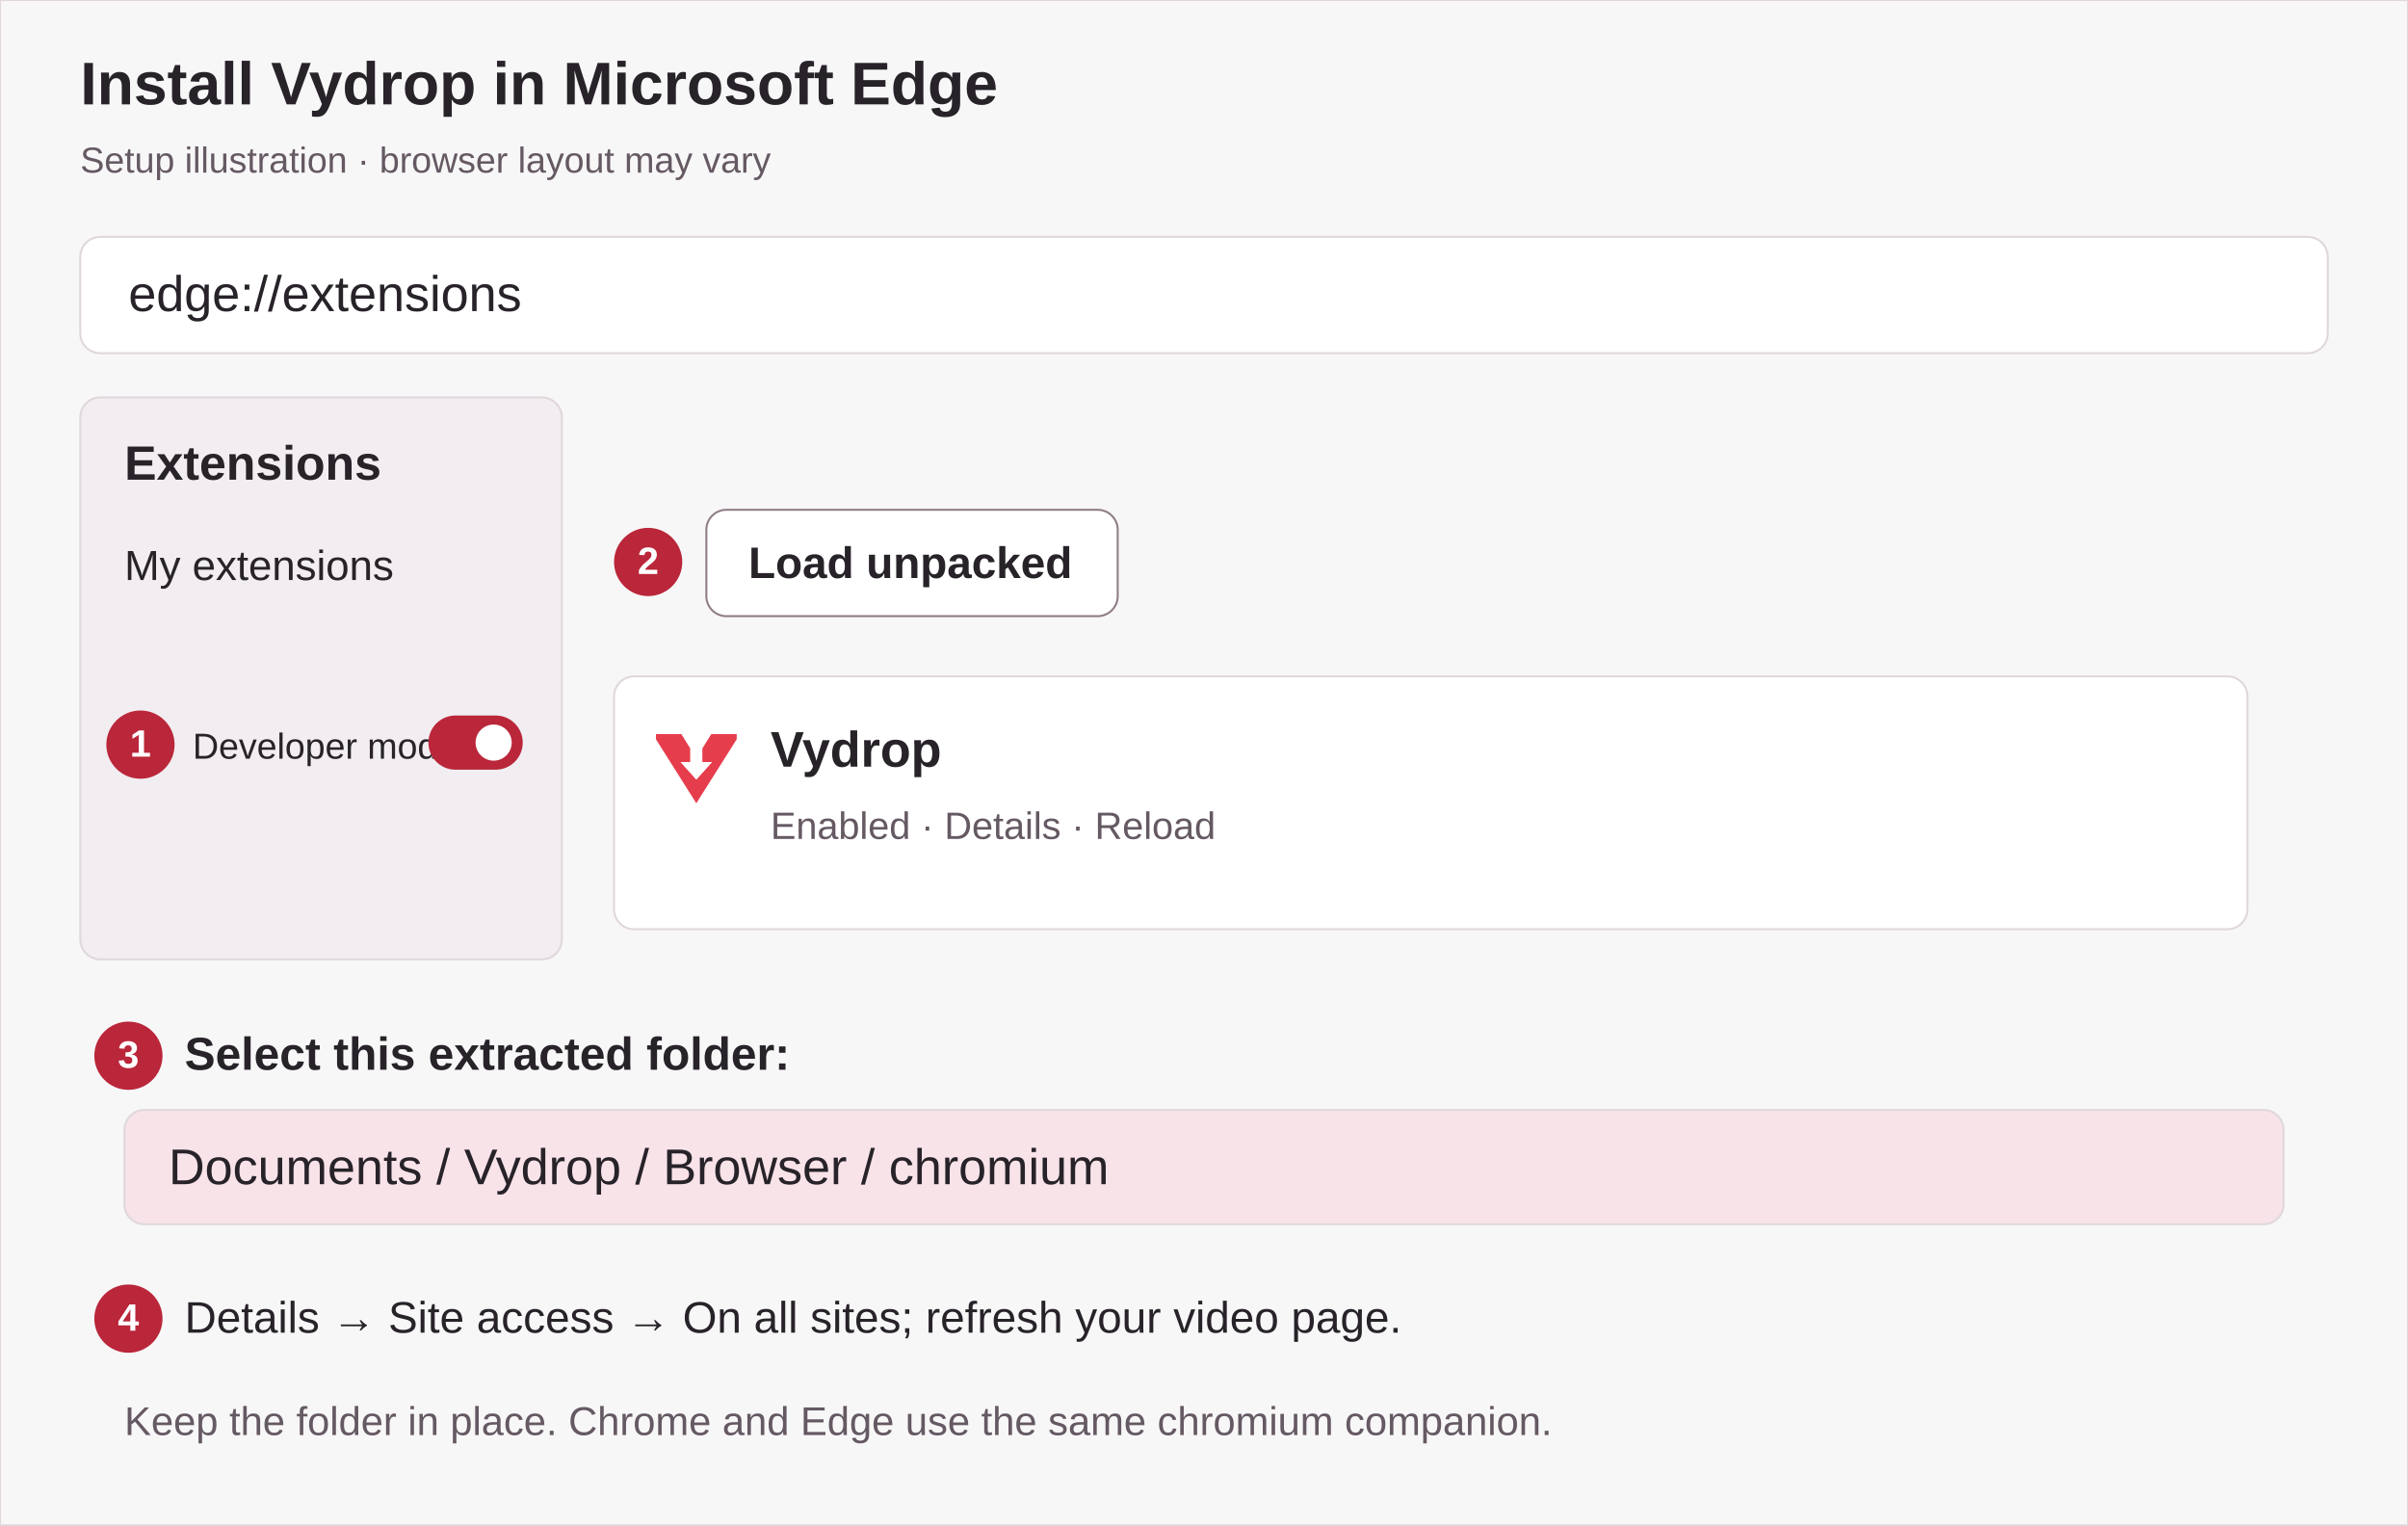
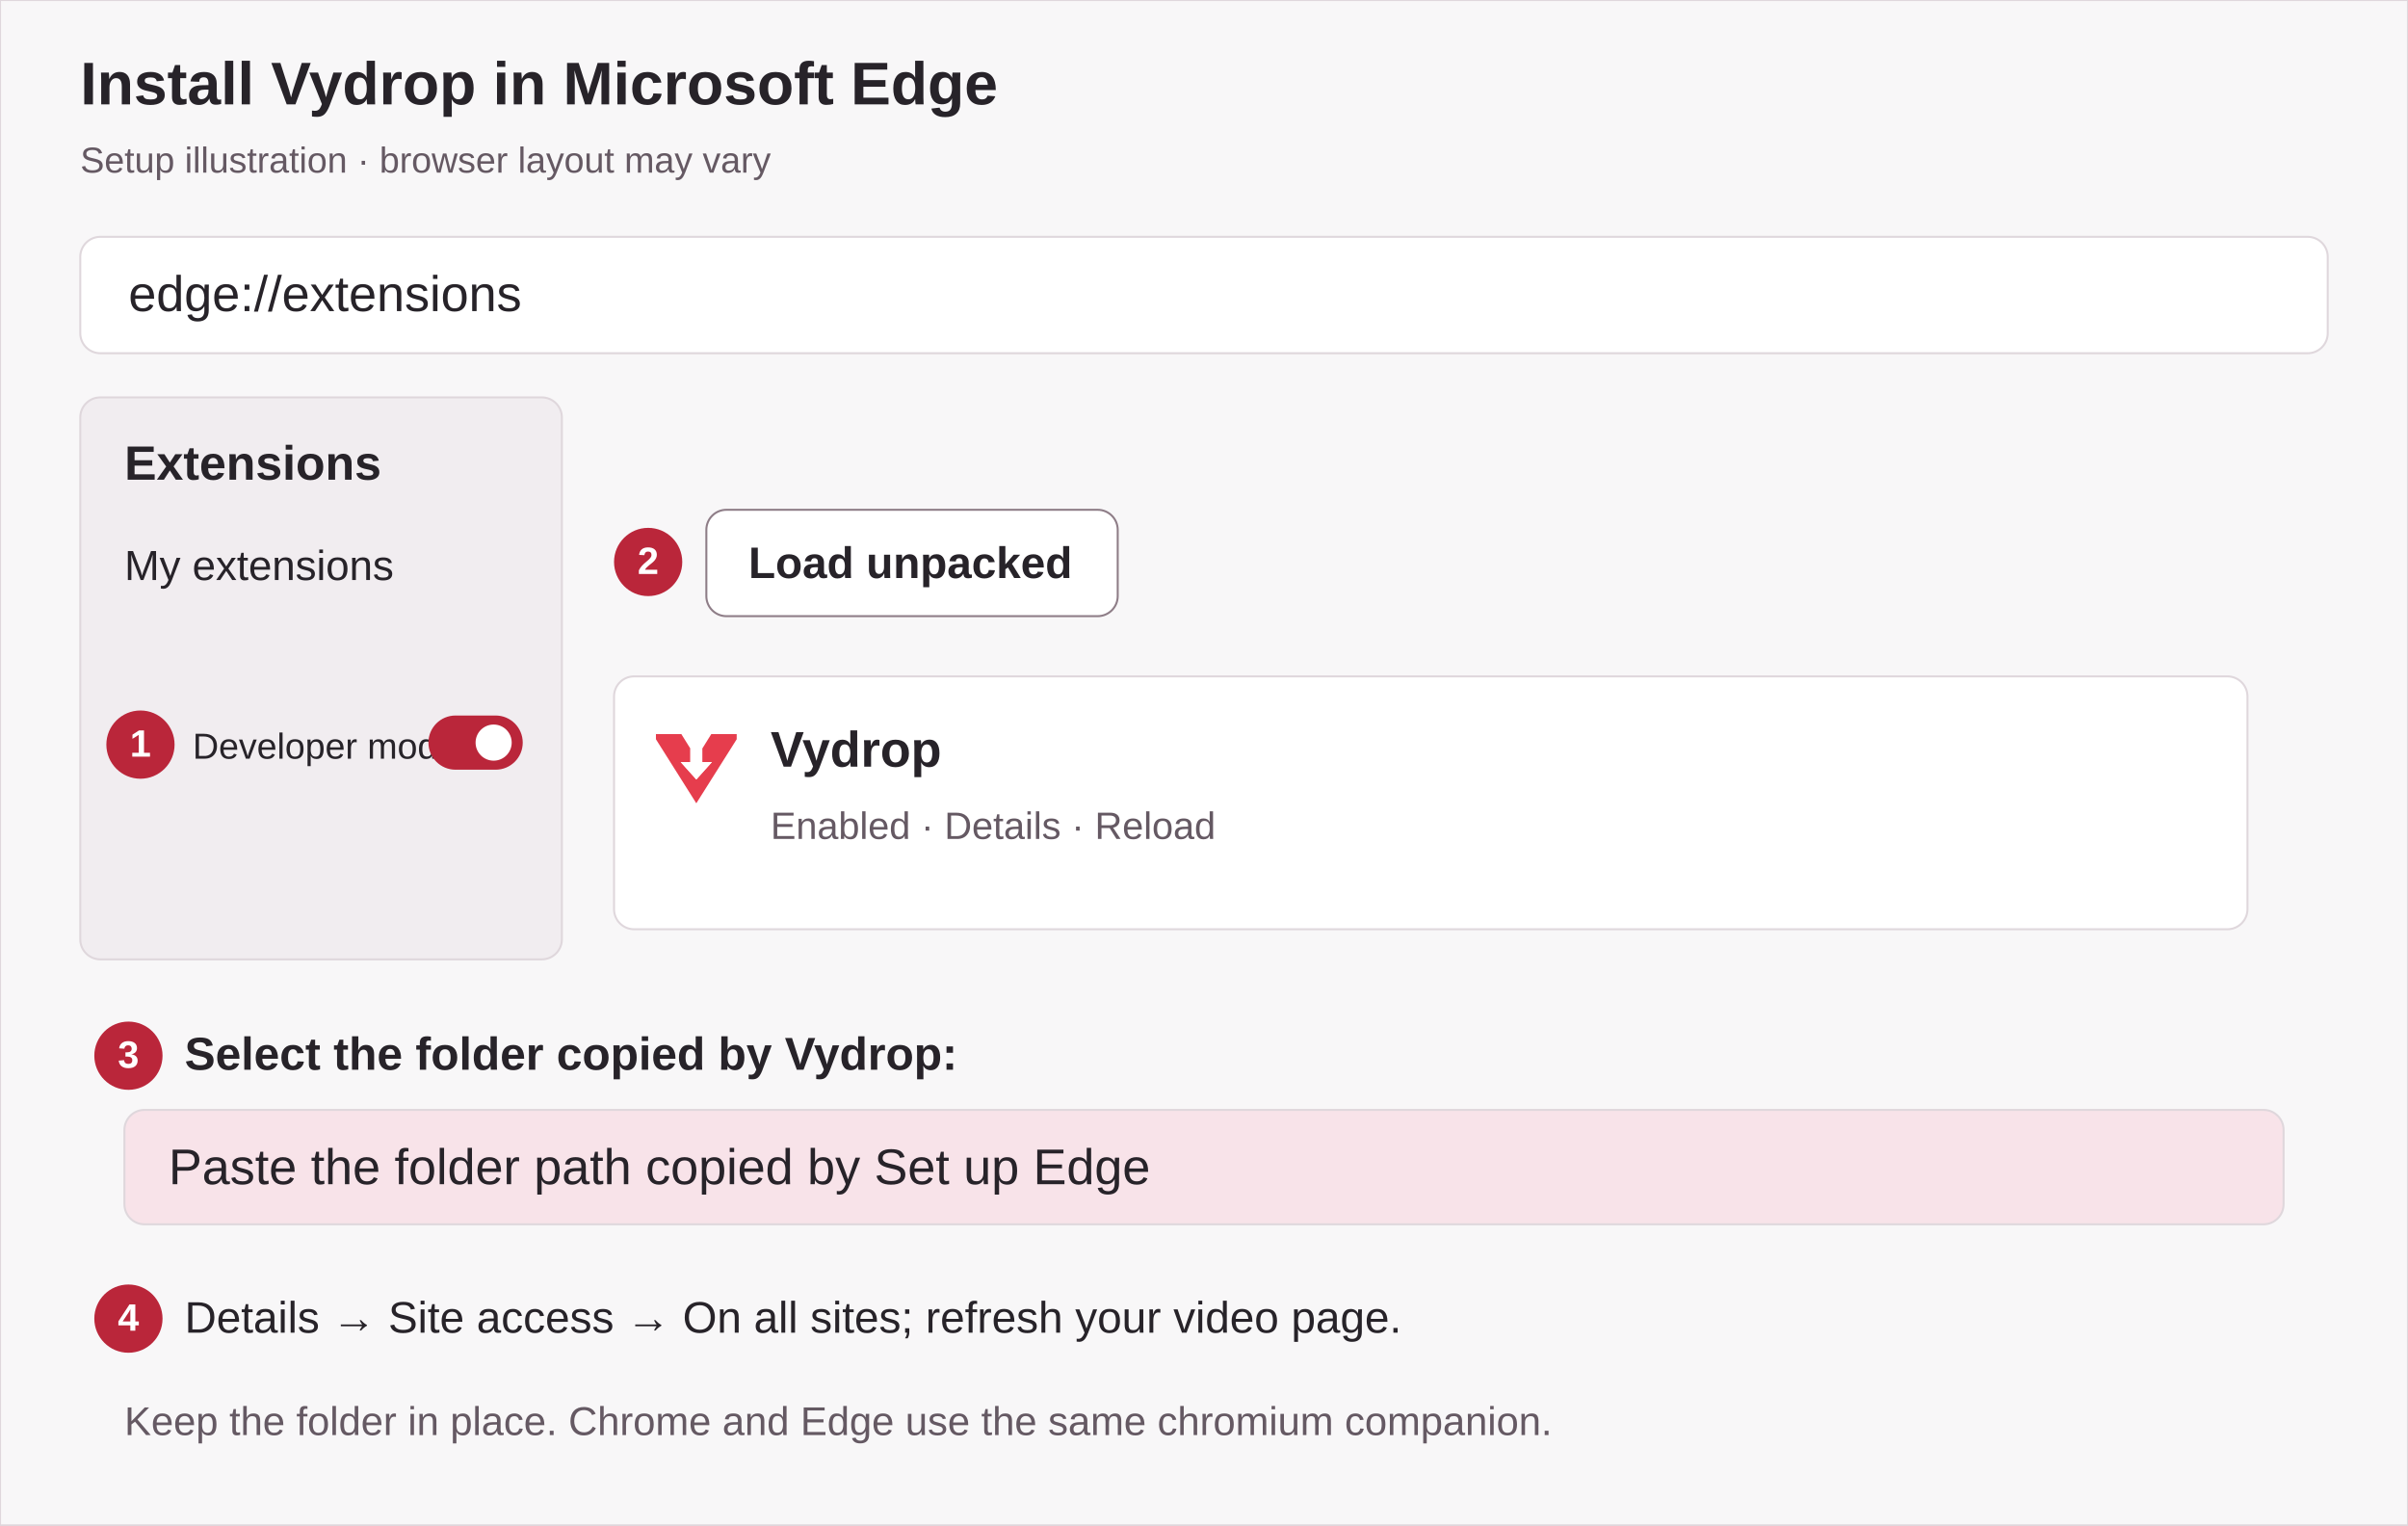
<svg xmlns="http://www.w3.org/2000/svg" width="1200" height="760" viewBox="0 0 1200 760" role="img" aria-labelledby="title desc">
  <g font-family="Segoe UI,Arial,sans-serif">
    <rect x="0" y="0" width="1200" height="760" rx="0" fill="#F8F7F8" stroke="#DFD7DC" />
    <text x="40" y="52" font-size="30" fill="#272329" font-weight="600" text-anchor="start">Install Vydrop in Microsoft Edge</text>
    <text x="40" y="86" font-size="18" fill="#655963" font-weight="400" text-anchor="start">Setup illustration · browser layout may vary</text>
    <rect x="40" y="118" width="1120" height="58" rx="10" fill="#FFFFFF" stroke="#DFD7DC" />
    <text x="64" y="155" font-size="25" fill="#272329" font-weight="400" text-anchor="start">edge://extensions</text>
    <rect x="40" y="198" width="240" height="280" rx="10" fill="#F1EDF0" stroke="#DFD7DC" />
    <text x="62" y="239" font-size="24" fill="#272329" font-weight="600" text-anchor="start">Extensions</text>
    <text x="62" y="289" font-size="21" fill="#272329" font-weight="400" text-anchor="start">My extensions</text>
    <circle cx="70" cy="371" r="17" fill="#BA263A" />
    <text x="70" y="377" font-size="19" fill="#FFFFFF" font-weight="600" text-anchor="middle">1</text>
    <text x="96" y="378" font-size="18" fill="#272329" font-weight="400" text-anchor="start">Developer mode</text>
    <rect x="214" y="357" width="46" height="26" rx="13" fill="#BA263A" stroke="#BA263A" />
    <circle cx="246" cy="370" r="9" fill="#FFFFFF" />
    <circle cx="323" cy="280" r="17" fill="#BA263A" />
    <text x="323" y="286" font-size="19" fill="#FFFFFF" font-weight="600" text-anchor="middle">2</text>
    <rect x="352" y="254" width="205" height="53" rx="10" fill="#FFFFFF" stroke="#8E7D87" />
    <text x="373" y="288" font-size="22" fill="#272329" font-weight="600" text-anchor="start">Load unpacked</text>
    <rect x="306" y="337" width="814" height="126" rx="10" fill="#FFFFFF" stroke="#DFD7DC" />
    <svg x="324" y="360" width="46" height="46" viewBox="0 0 64 64">
      <path fill="#E63D4D" fill-rule="evenodd" d="M4,8.016L21.625,8.016 27.873,18.056 27.873,27.426 21.179,27.426 32,39.474 42.821,27.426 36.127,27.426 36.127,18.056 42.375,8.016 60,8.016 60,11.586 32,55.984 4,11.586Z" />
      <path fill="#FFFFFF" d="M27.873,18.056L27.873,27.426 21.179,27.426 32,39.474 42.821,27.426 36.127,27.426 36.127,18.056Z" />
    </svg>
    <text x="384" y="382" font-size="25" fill="#272329" font-weight="600" text-anchor="start">Vydrop</text>
    <text x="384" y="418" font-size="19" fill="#655963" font-weight="400" text-anchor="start">Enabled · Details · Reload</text>
    <circle cx="64" cy="526" r="17" fill="#BA263A" />
    <text x="64" y="532" font-size="19" fill="#FFFFFF" font-weight="600" text-anchor="middle">3</text>
-     <text x="92" y="533" font-size="23" fill="#272329" font-weight="600" text-anchor="start">Select this extracted folder:</text>
+     <text x="92" y="533" font-size="23" fill="#272329" font-weight="600" text-anchor="start">Select the folder copied by Vydrop:</text>
    <rect x="62" y="553" width="1076" height="57" rx="10" fill="#F8E3E9" stroke="#DFD7DC" />
-     <text x="84" y="590" font-size="25" fill="#272329" font-weight="400" text-anchor="start">Documents / Vydrop / Browser / chromium</text>
+     <text x="84" y="590" font-size="25" fill="#272329" font-weight="400" text-anchor="start">Paste the folder path copied by Set up Edge</text>
    <circle cx="64" cy="657" r="17" fill="#BA263A" />
    <text x="64" y="663" font-size="19" fill="#FFFFFF" font-weight="600" text-anchor="middle">4</text>
    <text x="92" y="664" font-size="22" fill="#272329" font-weight="400" text-anchor="start">Details → Site access → On all sites; refresh your video page.</text>
    <text x="62" y="715" font-size="20" fill="#655963" font-weight="400" text-anchor="start">Keep the folder in place. Chrome and Edge use the same chromium companion.</text>
  </g>
</svg>
